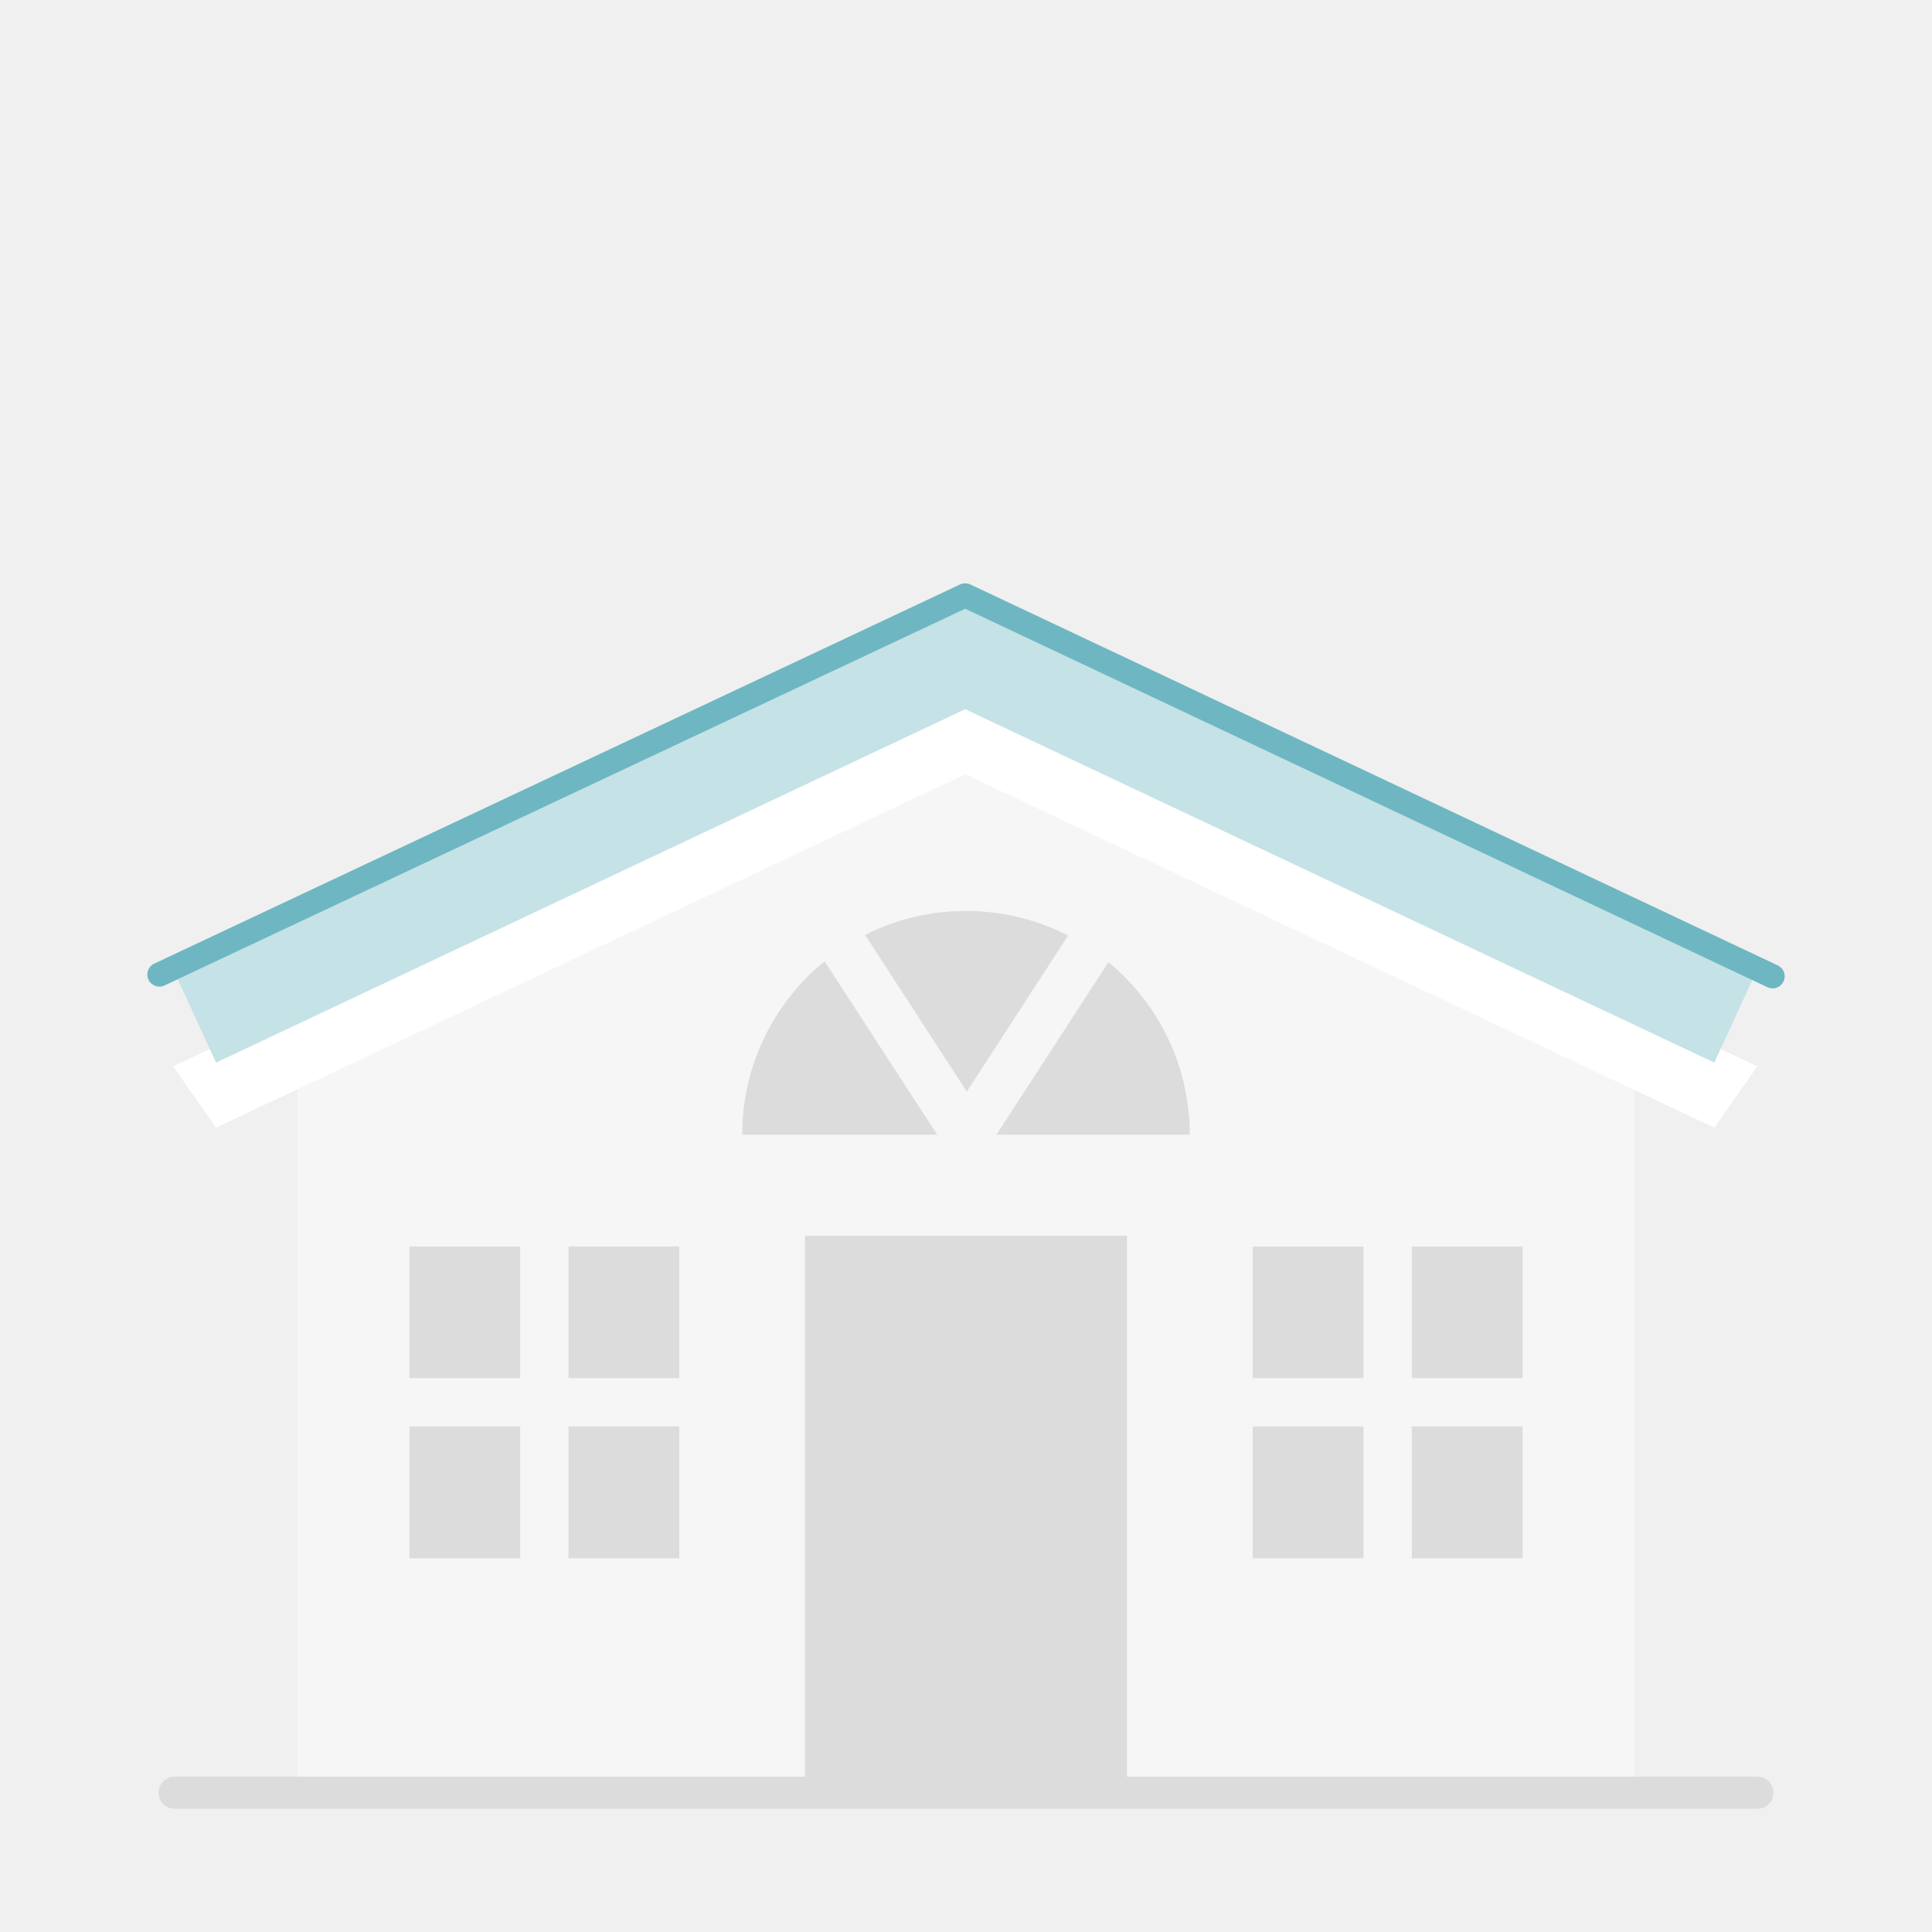
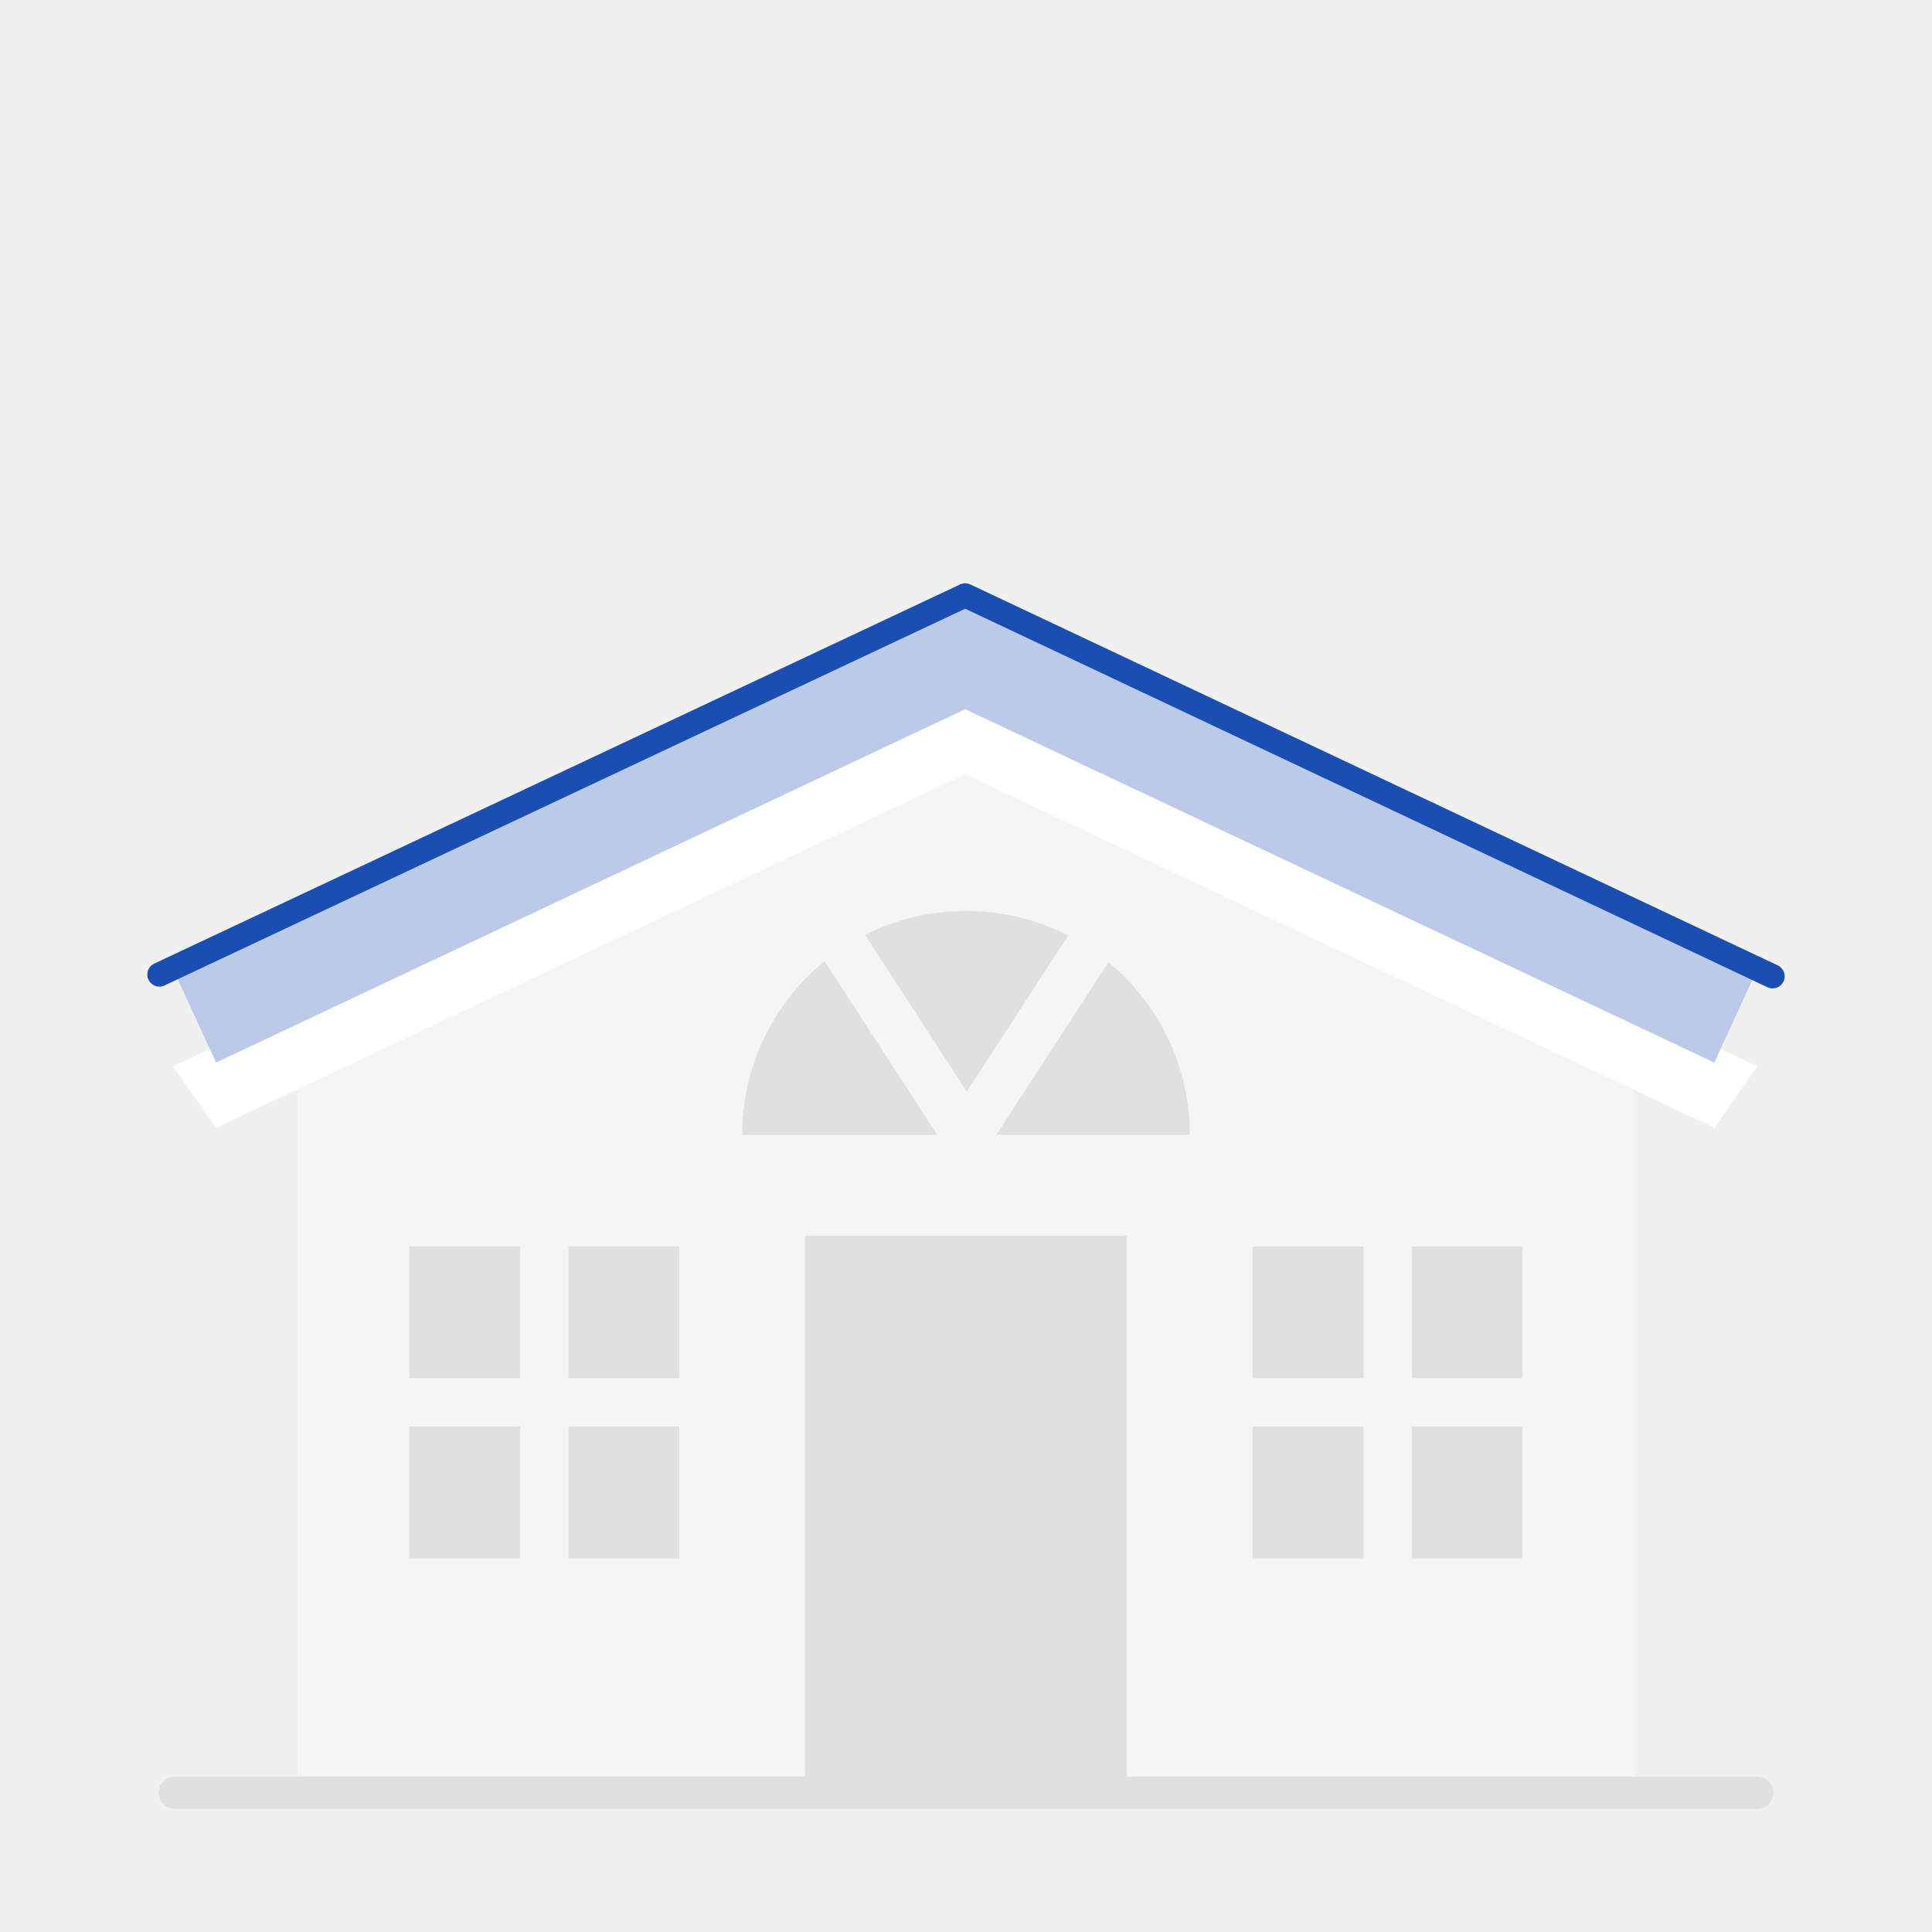
- <svg xmlns="http://www.w3.org/2000/svg" height="120" width="120">
-   <g fill="none" fill-rule="evenodd">
-     <g fill-rule="nonzero">
-       <path d="m59.95 46.73-41.47 19.55v45.07h83.04v-45.02z" fill="#f6f6f6" />
-       <path d="m50 76.76h20v34.6h-20z" fill="#dcdcdc" />
-       <path d="m59.95 43.02-49.2 23.21 2.67 3.81 46.53-21.95 46.53 21.95 2.67-3.81z" fill="#fff" />
-       <path d="m59.95 36.98-49.2 23.21 2.67 5.81 46.53-21.95 46.53 21.95 2.67-5.81z" fill="#c5e2e6" />
-     </g>
-     <path d="m9.9 60.53 50.05-23.55 50.15 23.66" stroke="#6eb7c2" stroke-linecap="round" stroke-linejoin="round" stroke-width="1.5" />
-     <path d="m10.85 111.35h98.3" stroke="#dcdcdc" stroke-linecap="round" stroke-width="2" />
-     <path d="m77.81 77.42h16.76v19.37h-16.76z" fill="#dcdcdc" fill-rule="nonzero" />
-     <path d="m86.19 77.42v19.37m8.38-9.69h-16.76" stroke="#f6f6f6" stroke-linecap="square" stroke-width="3" />
-     <path d="m25.43 77.42h16.76v19.37h-16.76z" fill="#dcdcdc" fill-rule="nonzero" />
-     <path d="m33.81 77.42v19.37m8.38-9.69h-16.76" stroke="#f6f6f6" stroke-linecap="square" stroke-width="3" />
-     <path d="m46.1 70.48c0-7.677 6.223-13.9 13.9-13.9s13.9 6.223 13.9 13.9" fill="#dcdcdc" fill-rule="nonzero" />
-     <path d="m51 56.62 9 13.86m9.1-13.86-9 13.86" stroke="#f6f6f6" stroke-linecap="square" stroke-width="3" />
-   </g>
+ <svg xmlns="http://www.w3.org/2000/svg" width="120" height="120" viewBox="0 0 120 120" fill="none">
+   <path d="M59.95 46.73L18.48 66.28V111.35H101.52V66.33L59.95 46.73Z" fill="#F5F5F5" />
+   <path d="M50 76.76H70V111.36H50V76.76Z" fill="#E0E0E0" />
+   <path d="M59.95 43.02L10.75 66.23L13.42 70.04L59.95 48.09L106.48 70.04L109.15 66.23L59.95 43.02Z" fill="white" />
+   <path d="M59.95 36.98L10.75 60.19L13.42 66L59.95 44.05L106.48 66L109.15 60.19L59.95 36.98Z" fill="#BBCAE8" />
+   <path d="M9.9 60.53L59.95 36.98L110.1 60.64" stroke="#1B4EB2" stroke-width="1.5" stroke-linecap="round" stroke-linejoin="round" />
+   <path d="M10.85 111.35H109.15" stroke="#E0E0E0" stroke-width="2" stroke-linecap="round" />
+   <path d="M77.81 77.42H94.57V96.79H77.81V77.42Z" fill="#E0E0E0" />
+   <path d="M86.19 77.42V96.79M94.57 87.1H77.81" stroke="#F5F5F5" stroke-width="3" stroke-linecap="square" />
+   <path d="M25.43 77.42H42.19V96.79H25.43V77.42Z" fill="#E0E0E0" />
+   <path d="M33.81 77.42V96.79M42.19 87.1H25.43" stroke="#F5F5F5" stroke-width="3" stroke-linecap="square" />
+   <path d="M46.1 70.48C46.1 62.803 52.323 56.58 60 56.58C67.677 56.58 73.9 62.803 73.9 70.48" fill="#E0E0E0" />
+   <path d="M51 56.62L60 70.48M69.1 56.62L60.1 70.48" stroke="#F5F5F5" stroke-width="3" stroke-linecap="square" />
</svg>
